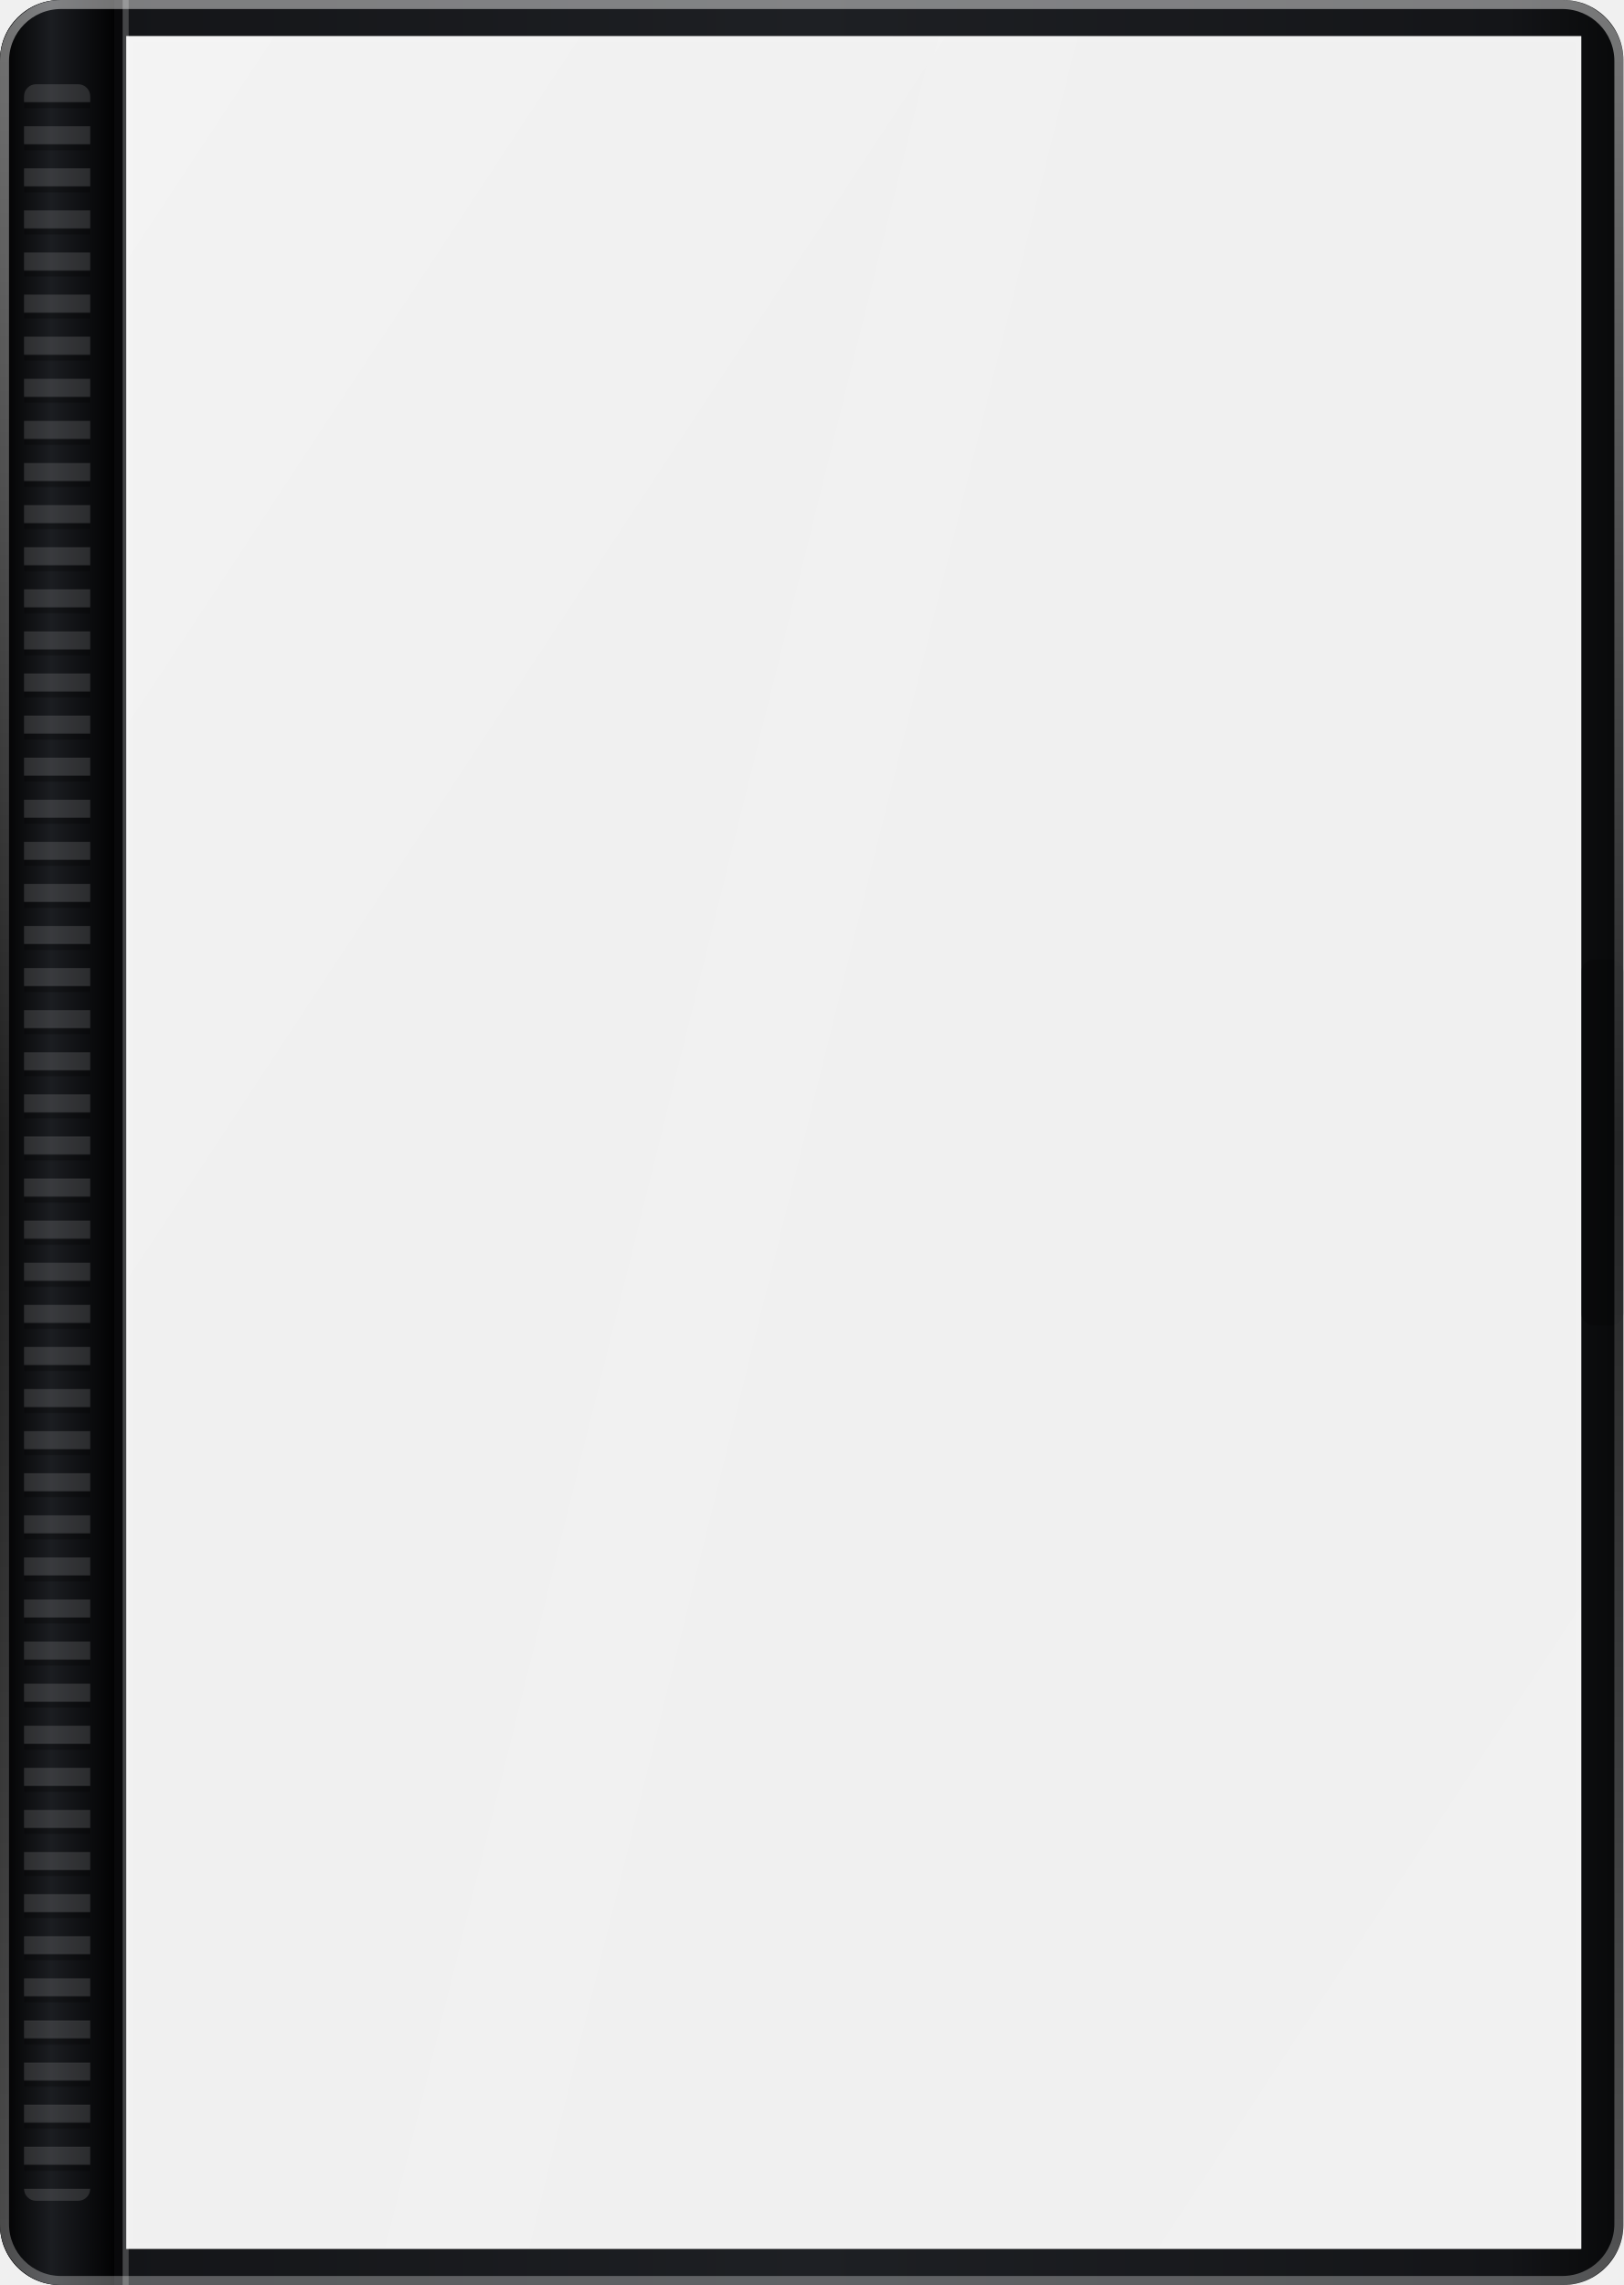
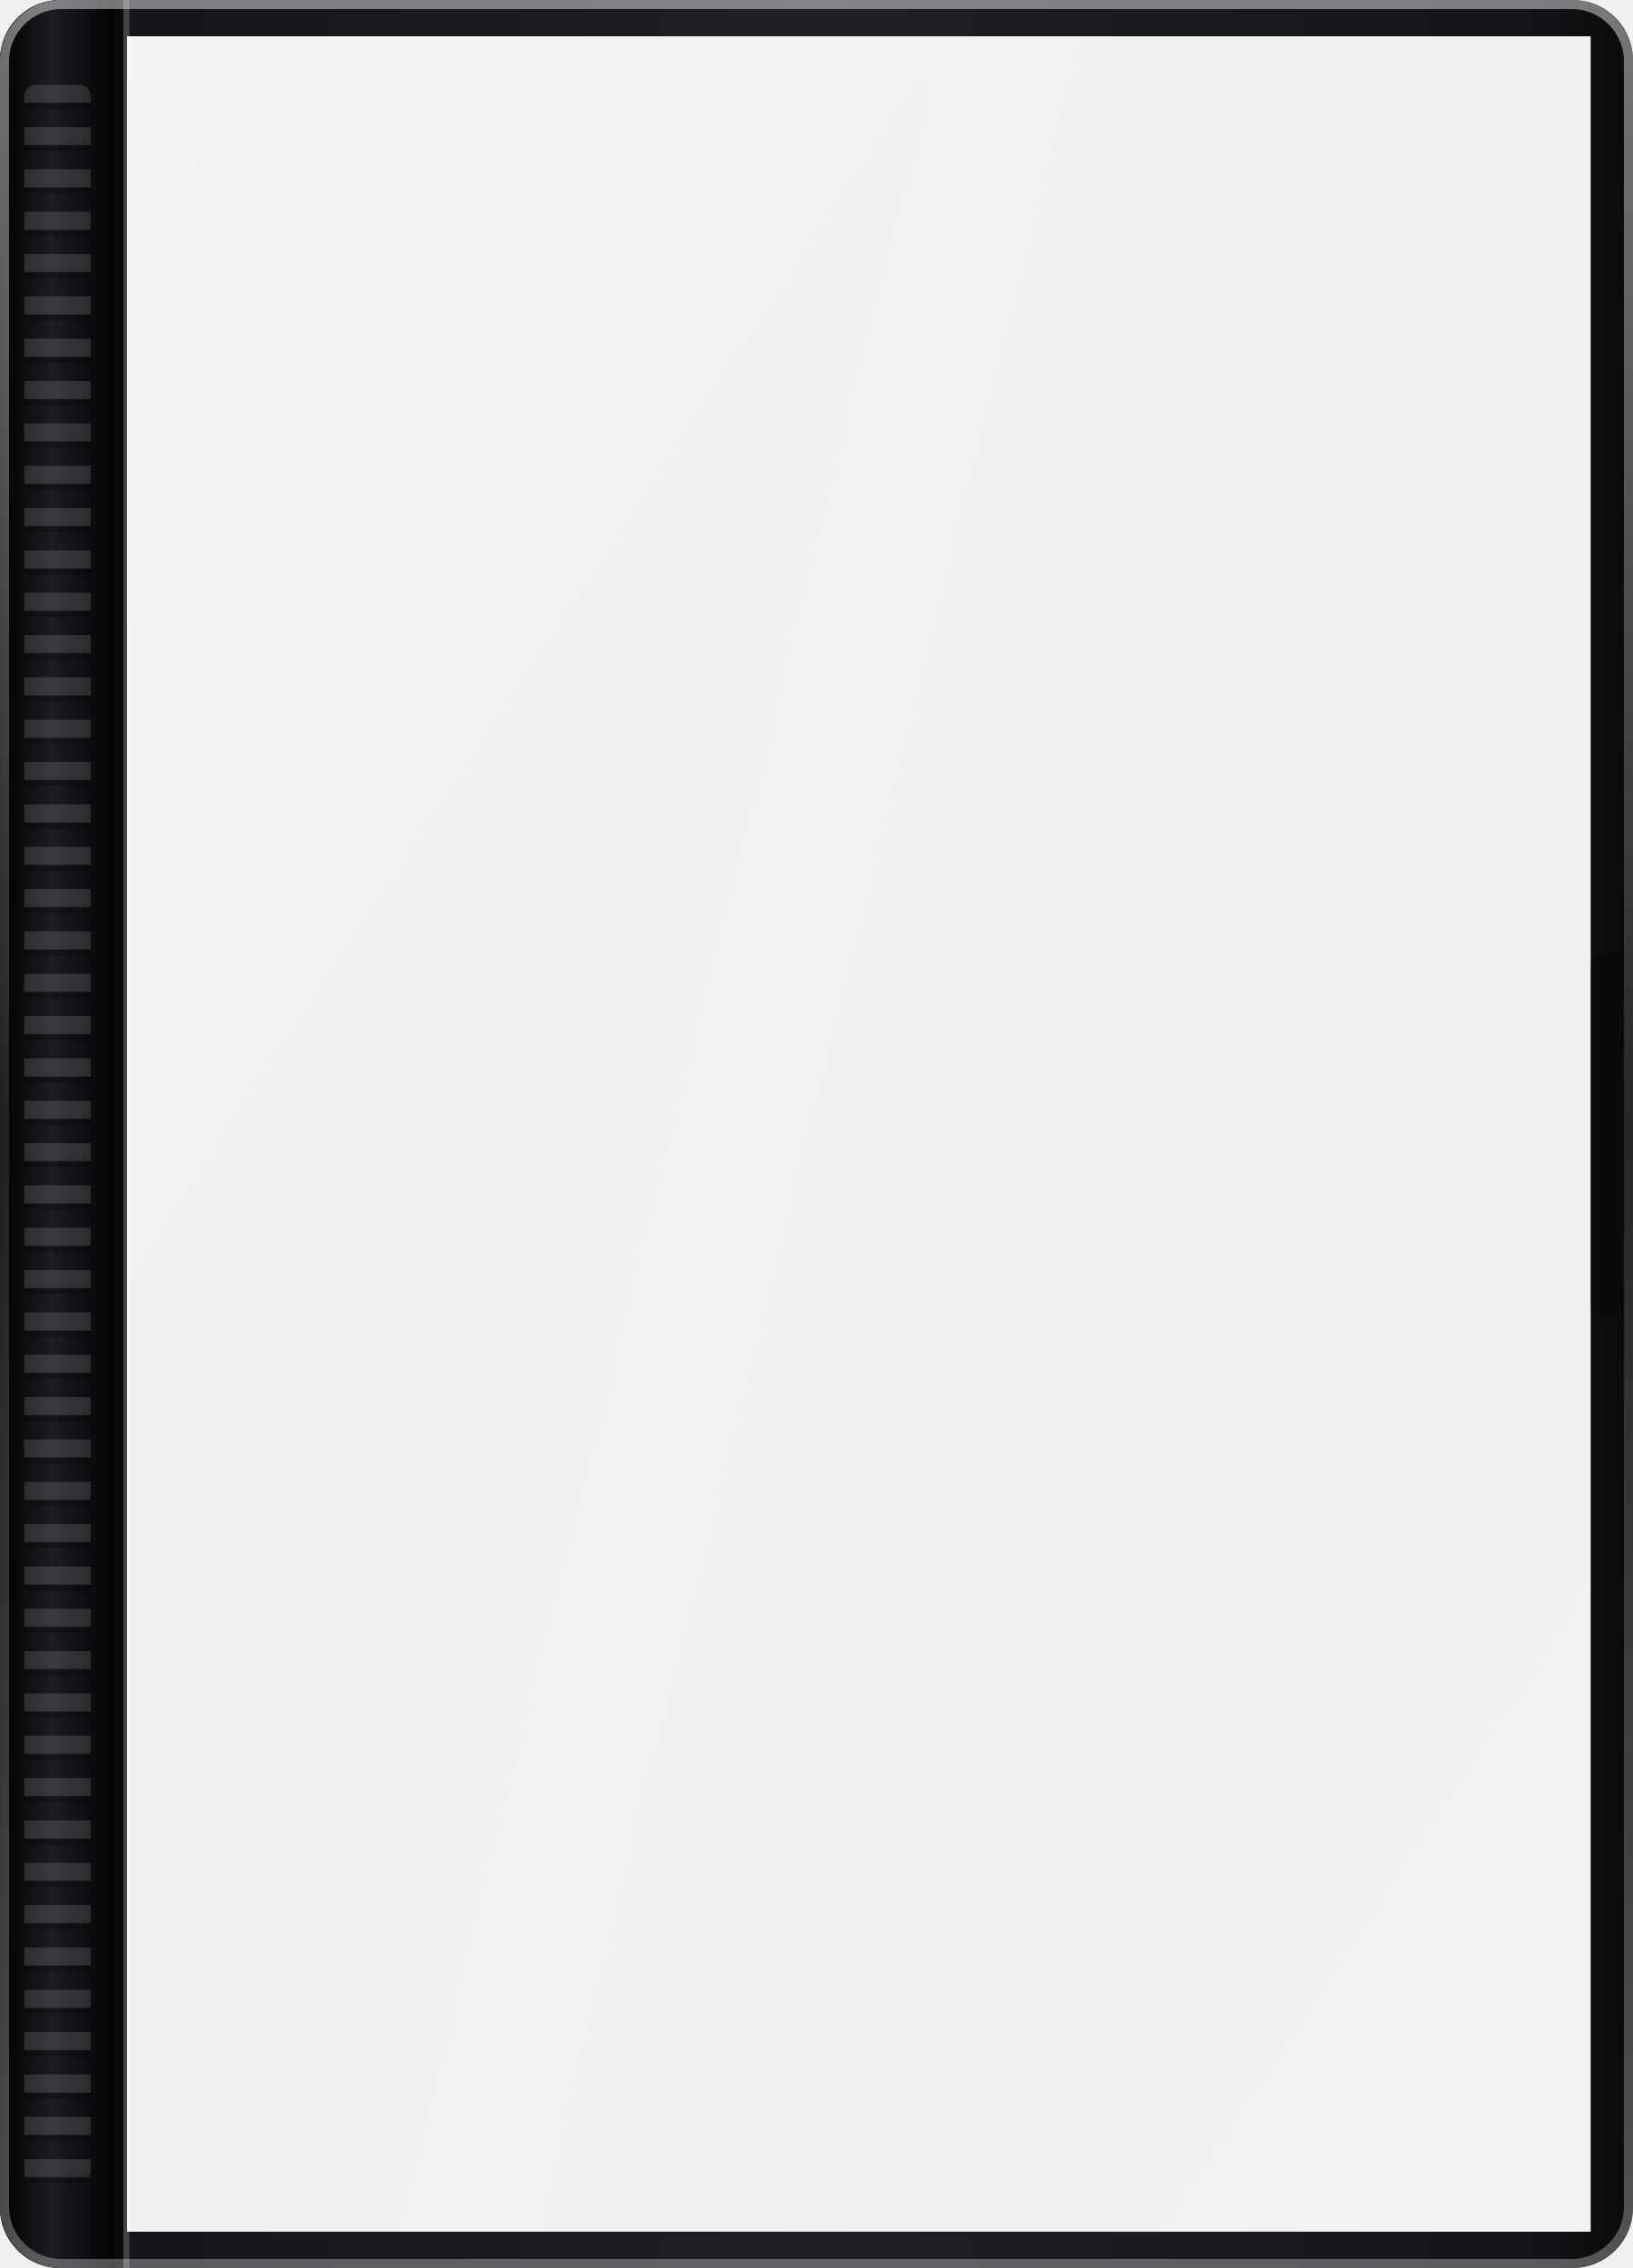
- <svg xmlns="http://www.w3.org/2000/svg" viewBox="0 0 270 380">
+ <svg xmlns="http://www.w3.org/2000/svg" viewBox="0 0 270 375">
  <defs>
    <linearGradient id="shell" x1="0" x2="1" y1="0" y2="0">
      <stop offset="0" stop-color="#030304" />
      <stop offset="0.07" stop-color="#141518" />
      <stop offset="0.5" stop-color="#1e2024" />
      <stop offset="0.93" stop-color="#141518" />
      <stop offset="1" stop-color="#08090a" />
    </linearGradient>
    <linearGradient id="band" x1="0" x2="0" y1="0" y2="1">
      <stop offset="0" stop-color="#000" />
      <stop offset="1" stop-color="#000" />
    </linearGradient>
    <linearGradient id="hinge" x1="0" x2="1" y1="0" y2="0">
      <stop offset="0" stop-color="#000" />
      <stop offset="0.45" stop-color="#1b1d21" />
      <stop offset="0.8" stop-color="#0b0c0e" />
      <stop offset="1" stop-color="#020203" />
    </linearGradient>
    <linearGradient id="gloss" x1="0" y1="0" x2="1" y2="1">
      <stop offset="0" stop-color="#fff" stop-opacity=".2" />
      <stop offset=".22" stop-color="#fff" stop-opacity=".06" />
      <stop offset=".36" stop-color="#fff" stop-opacity="0" />
      <stop offset=".78" stop-color="#fff" stop-opacity="0" />
      <stop offset="1" stop-color="#fff" stop-opacity=".1" />
    </linearGradient>
    <linearGradient id="streak" x1="0" y1="0" x2="1" y2="0">
      <stop offset="0" stop-color="#fff" stop-opacity="0" />
      <stop offset=".5" stop-color="#fff" stop-opacity=".09" />
      <stop offset="1" stop-color="#fff" stop-opacity="0" />
    </linearGradient>
    <linearGradient id="rim" x1="0" y1="0" x2="0" y2="1">
      <stop offset="0" stop-color="#fff" stop-opacity=".45" />
      <stop offset=".5" stop-color="#fff" stop-opacity=".12" />
      <stop offset="1" stop-color="#fff" stop-opacity=".3" />
    </linearGradient>
    <pattern id="ridges" width="12" height="7" patternUnits="userSpaceOnUse">
      <rect width="12" height="3" fill="#fff" fill-opacity=".13" />
      <rect y="3" width="12" height="1" fill="#000" fill-opacity=".25" />
    </pattern>
  </defs>
-   <path fill="url(#shell)" fill-rule="evenodd" d="M10 0H260A10 10 0 0 1 270 10V370A10 10 0 0 1 260 380H10A10 10 0 0 1 0 370V10A10 10 0 0 1 10 0ZM21 6V374H263V6Z" />
-   <path fill="url(#hinge)" d="M10 0H19V380H10A10 10 0 0 1 0 370V10A10 10 0 0 1 10 0Z" />
-   <rect x="4" y="14" width="11" height="352" rx="2" fill="url(#ridges)" />
-   <rect x="19" y="0" width="1.4" height="380" fill="#000" fill-opacity=".55" />
-   <rect x="20.4" y="0" width="1" height="380" fill="#fff" fill-opacity=".2" />
-   <rect x="263" y="159.6" width="7" height="60.8" rx="2" fill="#000" fill-opacity=".22" />
-   <rect x="21" y="6" width="242" height="368" fill="url(#gloss)" />
-   <rect x="150" y="6" width="38" height="368" fill="url(#streak)" transform="skewX(-14)" />
-   <rect x="21.5" y="6.5" width="241" height="367" fill="none" stroke="#fff" stroke-opacity=".1" />
-   <rect x=".75" y=".75" width="268.5" height="378.5" rx="9.4" fill="none" stroke="url(#rim)" stroke-width="1.5" />
+   <path fill="url(#shell)" fill-rule="evenodd" d="M10 0H260A10 10 0 0 1 270 10V365A10 10 0 0 1 260 375H10A10 10 0 0 1 0 365V10A10 10 0 0 1 10 0ZM21 6V369H263V6Z" />
+   <path fill="url(#hinge)" d="M10 0H19V375H10A10 10 0 0 1 0 365V10A10 10 0 0 1 10 0Z" />
+   <rect x="4" y="14" width="11" height="347" rx="2" fill="url(#ridges)" />
+   <rect x="19" y="0" width="1.4" height="375" fill="#000" fill-opacity=".55" />
+   <rect x="20.4" y="0" width="1" height="375" fill="#fff" fill-opacity=".2" />
+   <rect x="263" y="157.5" width="7" height="60.0" rx="2" fill="#000" fill-opacity=".22" />
+   <rect x="21" y="6" width="242" height="363" fill="url(#gloss)" />
+   <rect x="150" y="6" width="38" height="363" fill="url(#streak)" transform="skewX(-14)" />
+   <rect x="21.5" y="6.5" width="241" height="362" fill="none" stroke="#fff" stroke-opacity=".1" />
+   <rect x=".75" y=".75" width="268.5" height="373.5" rx="9.4" fill="none" stroke="url(#rim)" stroke-width="1.5" />
</svg>
